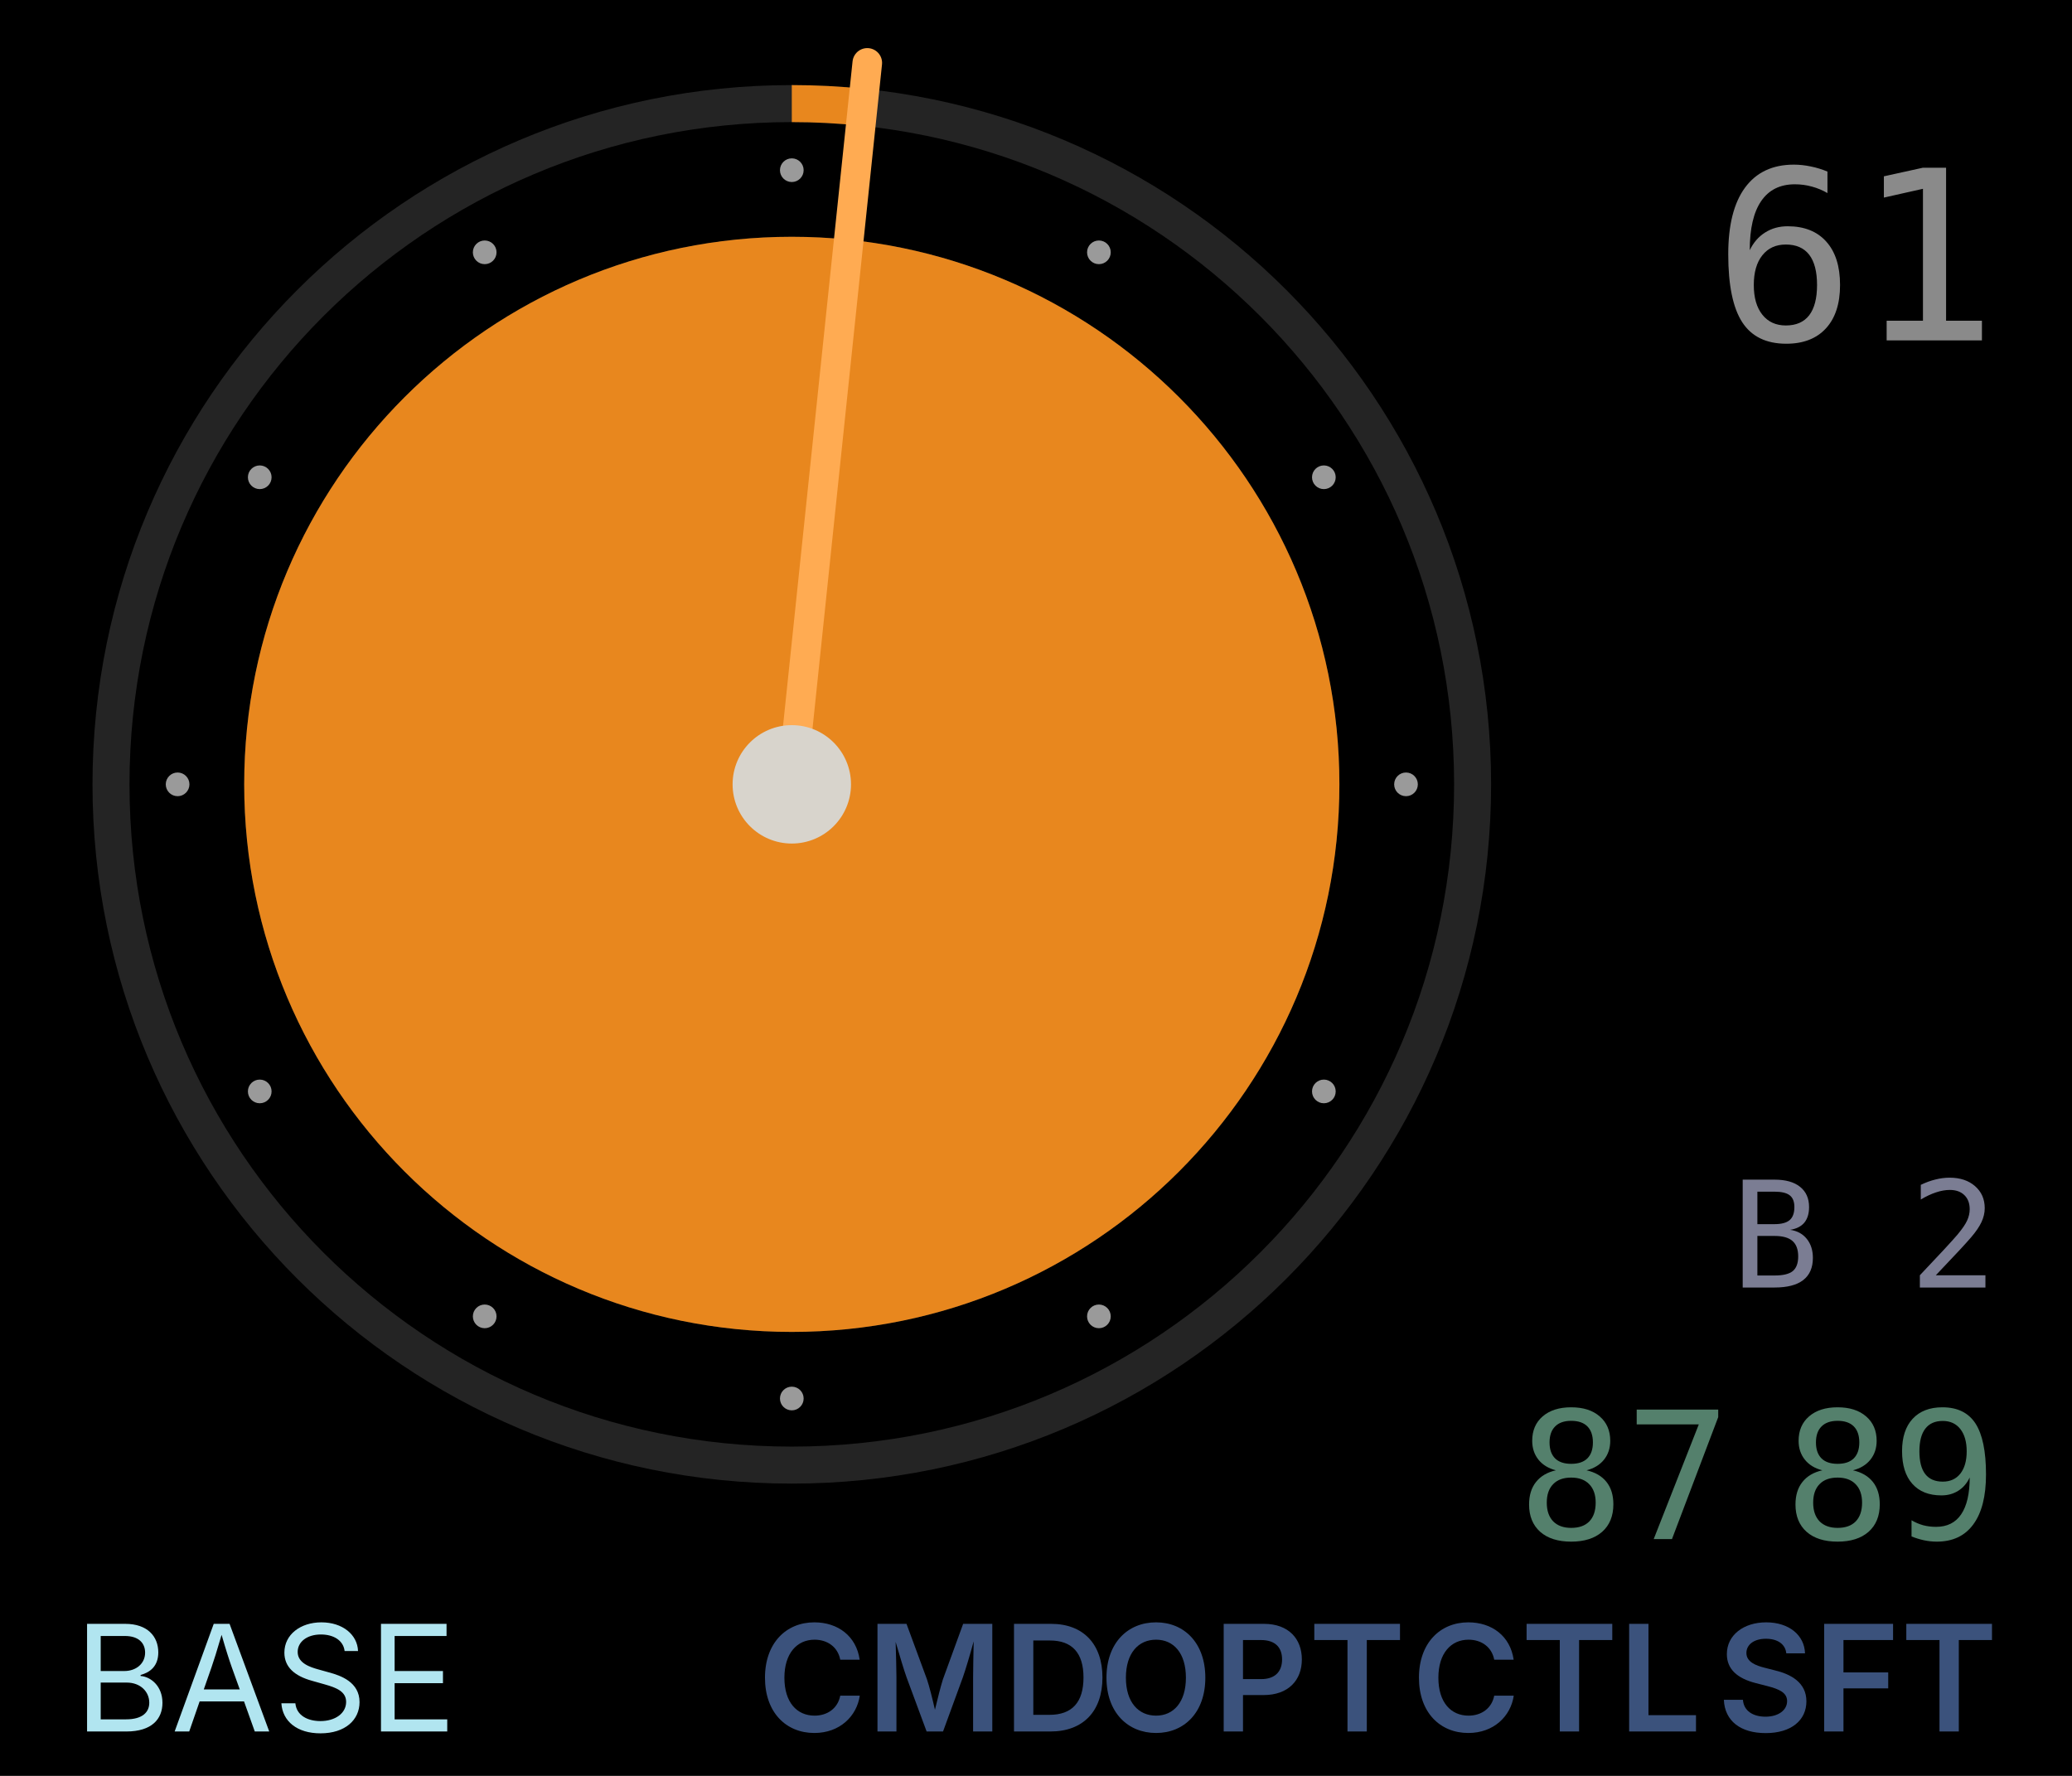
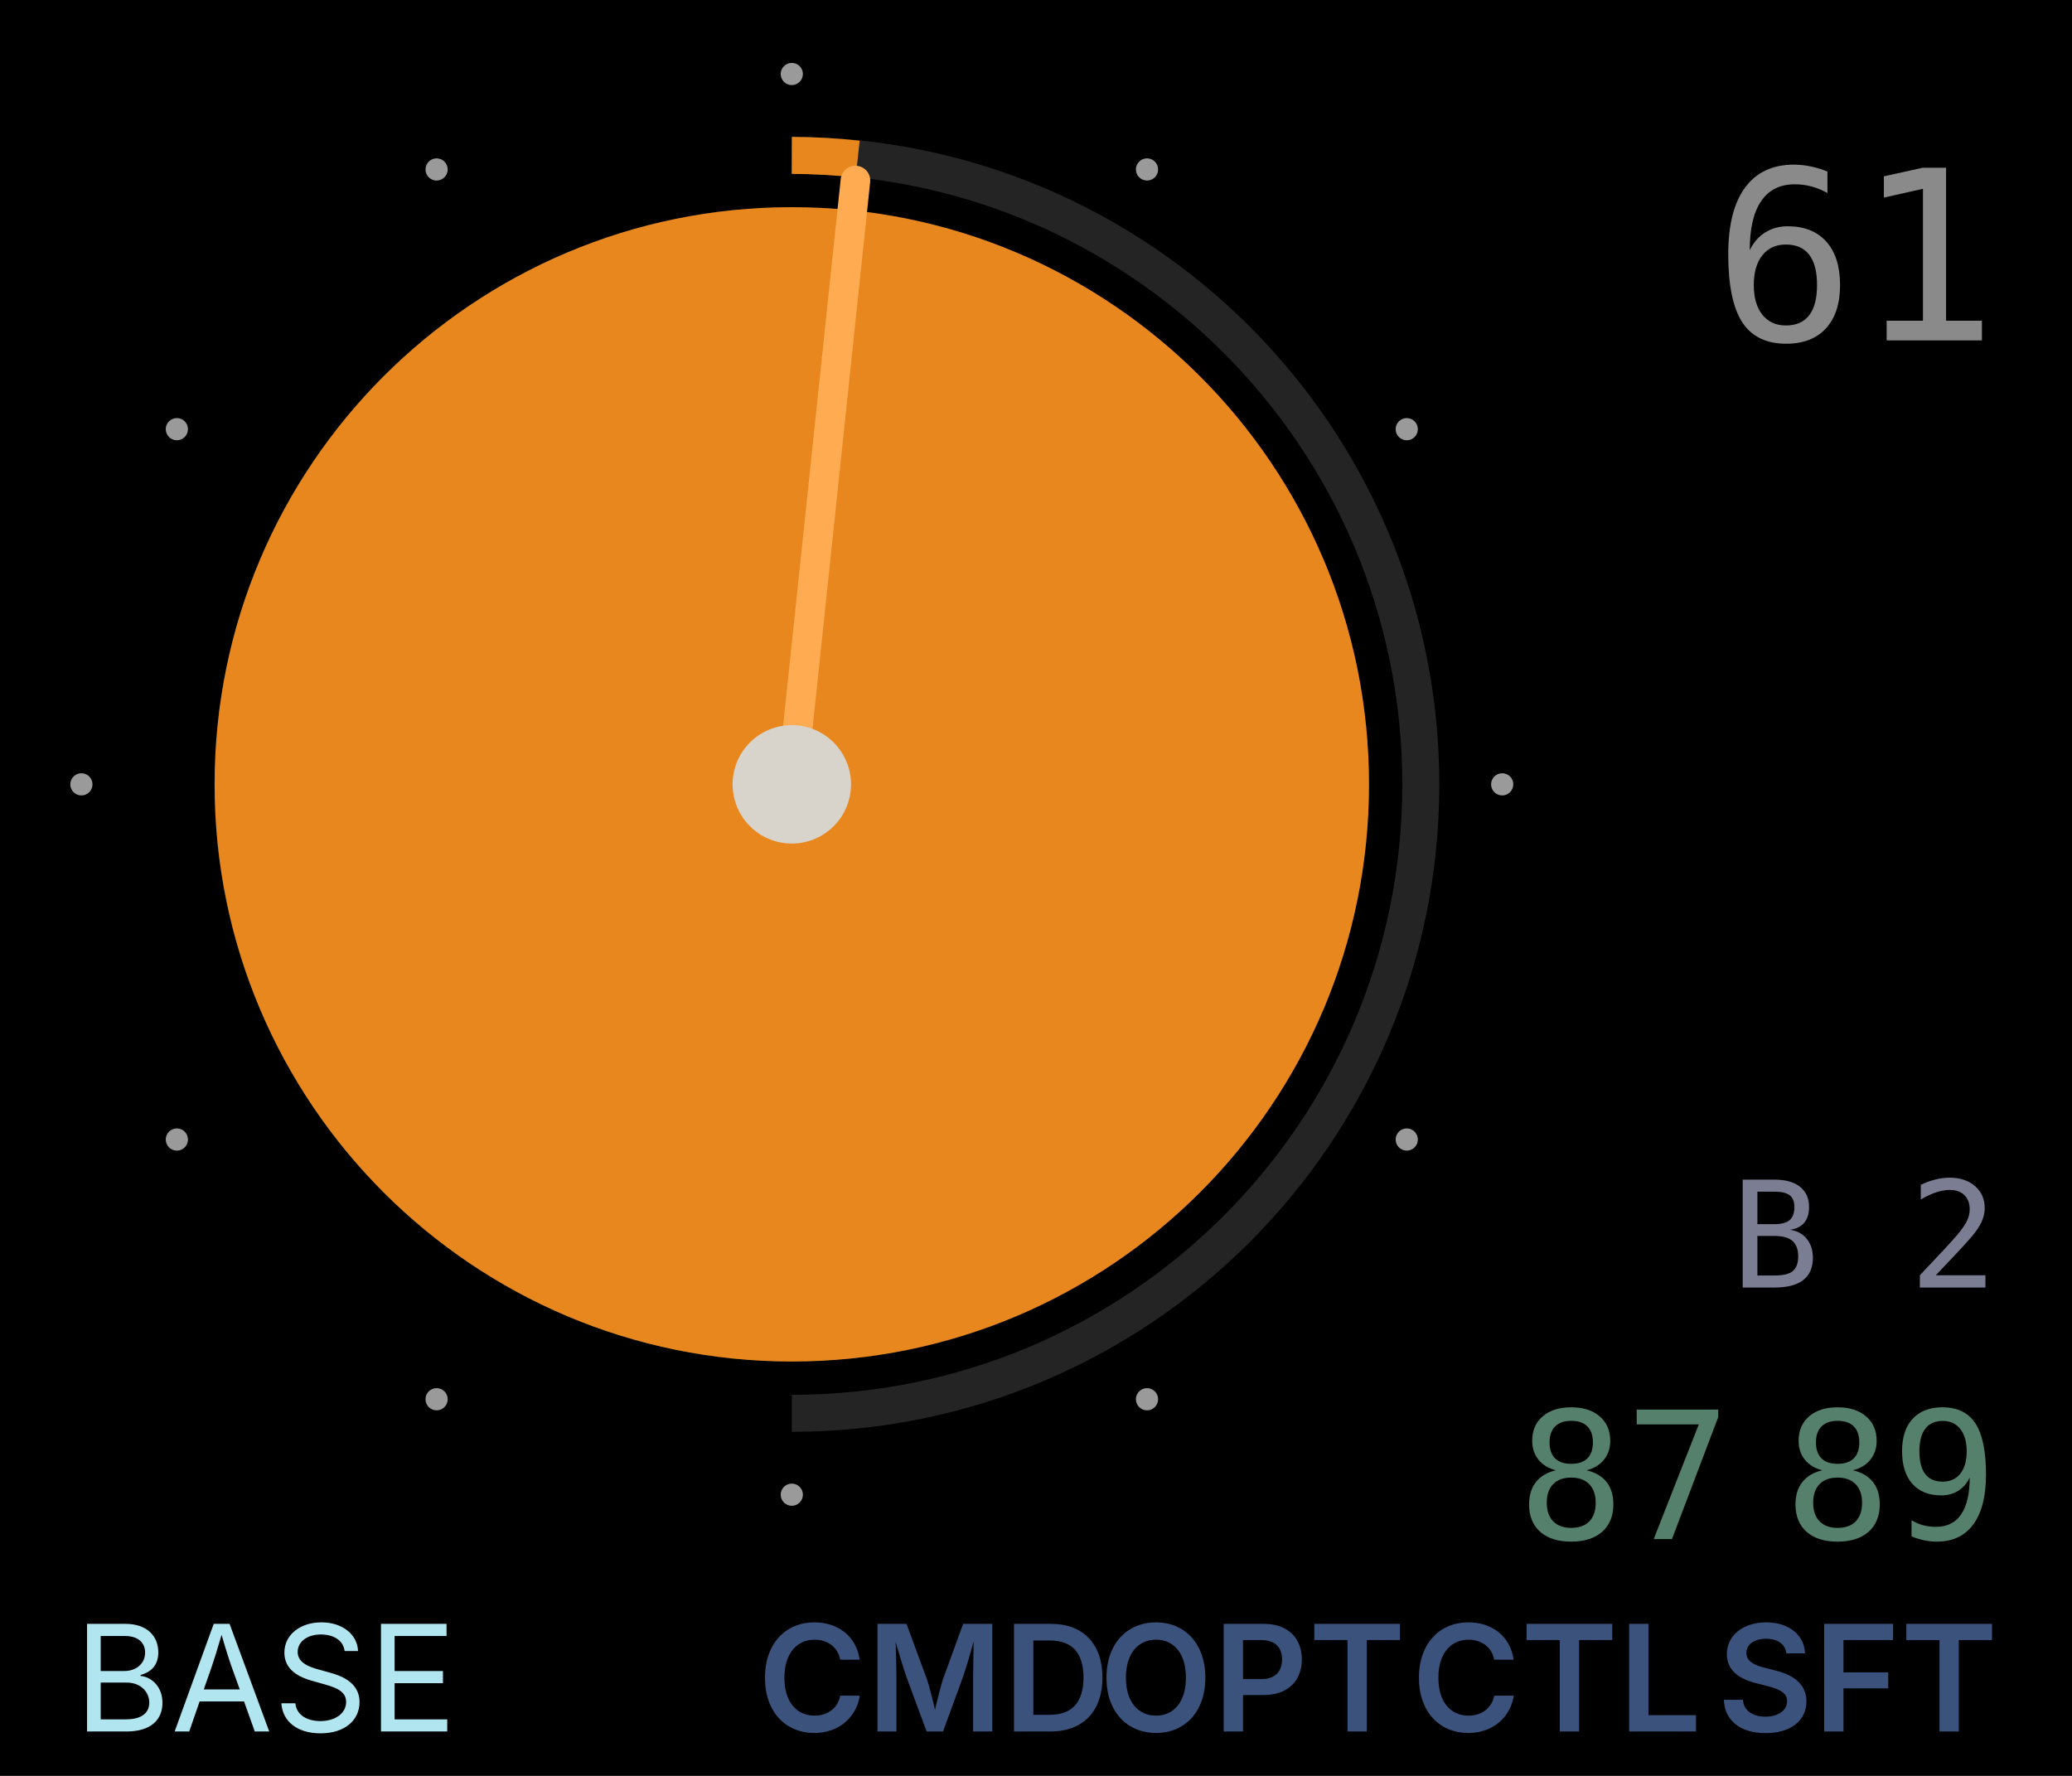
- <svg xmlns="http://www.w3.org/2000/svg" width="560" height="480" viewBox="0 0 280 240" role="img" aria-label="ring concept, 61 minutes remaining">
+ <svg xmlns="http://www.w3.org/2000/svg" width="560" height="480" viewBox="0 0 280 240" role="img" aria-label="shipped concept, 61 minutes remaining">
  <rect width="280" height="240" fill="#000000" />
-   <circle cx="107" cy="106" r="92" fill="none" stroke="#242424" stroke-width="5" />
-   <circle cx="107" cy="106" r="74" fill="#242424" />
-   <circle cx="107" cy="106" r="74" fill="#e8871e" />
-   <path d="M 107 14 A 92 92 0 0 1 116.6 14.5" fill="none" stroke="#e8871e" stroke-width="5" stroke-linecap="butt" />
-   <circle cx="107.0" cy="23.0" r="1.6" fill="#9a9a9a" />
-   <circle cx="148.5" cy="34.1" r="1.6" fill="#9a9a9a" />
-   <circle cx="178.9" cy="64.5" r="1.6" fill="#9a9a9a" />
-   <circle cx="190.0" cy="106.0" r="1.6" fill="#9a9a9a" />
-   <circle cx="178.9" cy="147.5" r="1.6" fill="#9a9a9a" />
-   <circle cx="148.5" cy="177.9" r="1.6" fill="#9a9a9a" />
-   <circle cx="107.0" cy="189.0" r="1.6" fill="#9a9a9a" />
-   <circle cx="65.5" cy="177.9" r="1.6" fill="#9a9a9a" />
-   <circle cx="35.1" cy="147.5" r="1.6" fill="#9a9a9a" />
-   <circle cx="24.0" cy="106.0" r="1.6" fill="#9a9a9a" />
-   <circle cx="35.1" cy="64.5" r="1.6" fill="#9a9a9a" />
-   <circle cx="65.5" cy="34.1" r="1.6" fill="#9a9a9a" />
-   <line x1="107" y1="106" x2="117.2" y2="8.5" stroke="#ffab52" stroke-width="4" stroke-linecap="round" />
+   <circle cx="107.0" cy="10.0" r="1.5" fill="#9a9a9a" />
+   <circle cx="155.0" cy="22.9" r="1.5" fill="#9a9a9a" />
+   <circle cx="190.1" cy="58.0" r="1.5" fill="#9a9a9a" />
+   <circle cx="203.0" cy="106.0" r="1.5" fill="#9a9a9a" />
+   <circle cx="190.1" cy="154.0" r="1.5" fill="#9a9a9a" />
+   <circle cx="155.0" cy="189.1" r="1.5" fill="#9a9a9a" />
+   <circle cx="107.0" cy="202.0" r="1.5" fill="#9a9a9a" />
+   <circle cx="59.0" cy="189.1" r="1.5" fill="#9a9a9a" />
+   <circle cx="23.9" cy="154.0" r="1.5" fill="#9a9a9a" />
+   <circle cx="11.0" cy="106.0" r="1.5" fill="#9a9a9a" />
+   <circle cx="23.9" cy="58.0" r="1.5" fill="#9a9a9a" />
+   <circle cx="59.0" cy="22.9" r="1.5" fill="#9a9a9a" />
+   <path d="M 107 21.0 A 85.0 85.0 0 0 1 107.0 191.0" fill="none" stroke="#242424" stroke-width="5" stroke-linecap="butt" />
+   <circle cx="107" cy="106" r="78" fill="#242424" />
+   <circle cx="107" cy="106" r="78" fill="#e8871e" />
+   <path d="M 107 21.0 A 85.0 85.0 0 0 1 115.9 21.5" fill="none" stroke="#e8871e" stroke-width="5" stroke-linecap="butt" />
+   <line x1="107" y1="106" x2="115.6" y2="24.4" stroke="#ffab52" stroke-width="4" stroke-linecap="round" />
  <circle cx="107" cy="106" r="8" fill="#d8d4cc" />
  <text x="270" y="46" text-anchor="end" font-family="ui-monospace,'SF Mono',Menlo,Consolas,monospace" font-size="32" fill="#8a8a8a">61</text>
  <text x="270" y="174" text-anchor="end" font-family="ui-monospace,'SF Mono',Menlo,Consolas,monospace" font-size="20" fill="#7b7d93">B 2</text>
  <text x="234" y="208" text-anchor="end" font-family="ui-monospace,'SF Mono',Menlo,Consolas,monospace" font-size="24" fill="#54806c">87</text>
  <text x="270" y="208" text-anchor="end" font-family="ui-monospace,'SF Mono',Menlo,Consolas,monospace" font-size="24" fill="#54806c">89</text>
  <text x="10" y="234" font-family="Inter,'Helvetica Neue',Arial,sans-serif" font-size="20" fill="#b1e5f0">BASE</text>
  <text x="150" y="234" text-anchor="end" font-family="Inter,'Helvetica Neue',Arial,sans-serif" font-size="20" font-weight="600" fill="#3b527c">CMD</text>
  <text x="190" y="234" text-anchor="end" font-family="Inter,'Helvetica Neue',Arial,sans-serif" font-size="20" font-weight="600" fill="#3b527c">OPT</text>
  <text x="230" y="234" text-anchor="end" font-family="Inter,'Helvetica Neue',Arial,sans-serif" font-size="20" font-weight="600" fill="#3b527c">CTL</text>
  <text x="270" y="234" text-anchor="end" font-family="Inter,'Helvetica Neue',Arial,sans-serif" font-size="20" font-weight="600" fill="#3b527c">SFT</text>
</svg>
